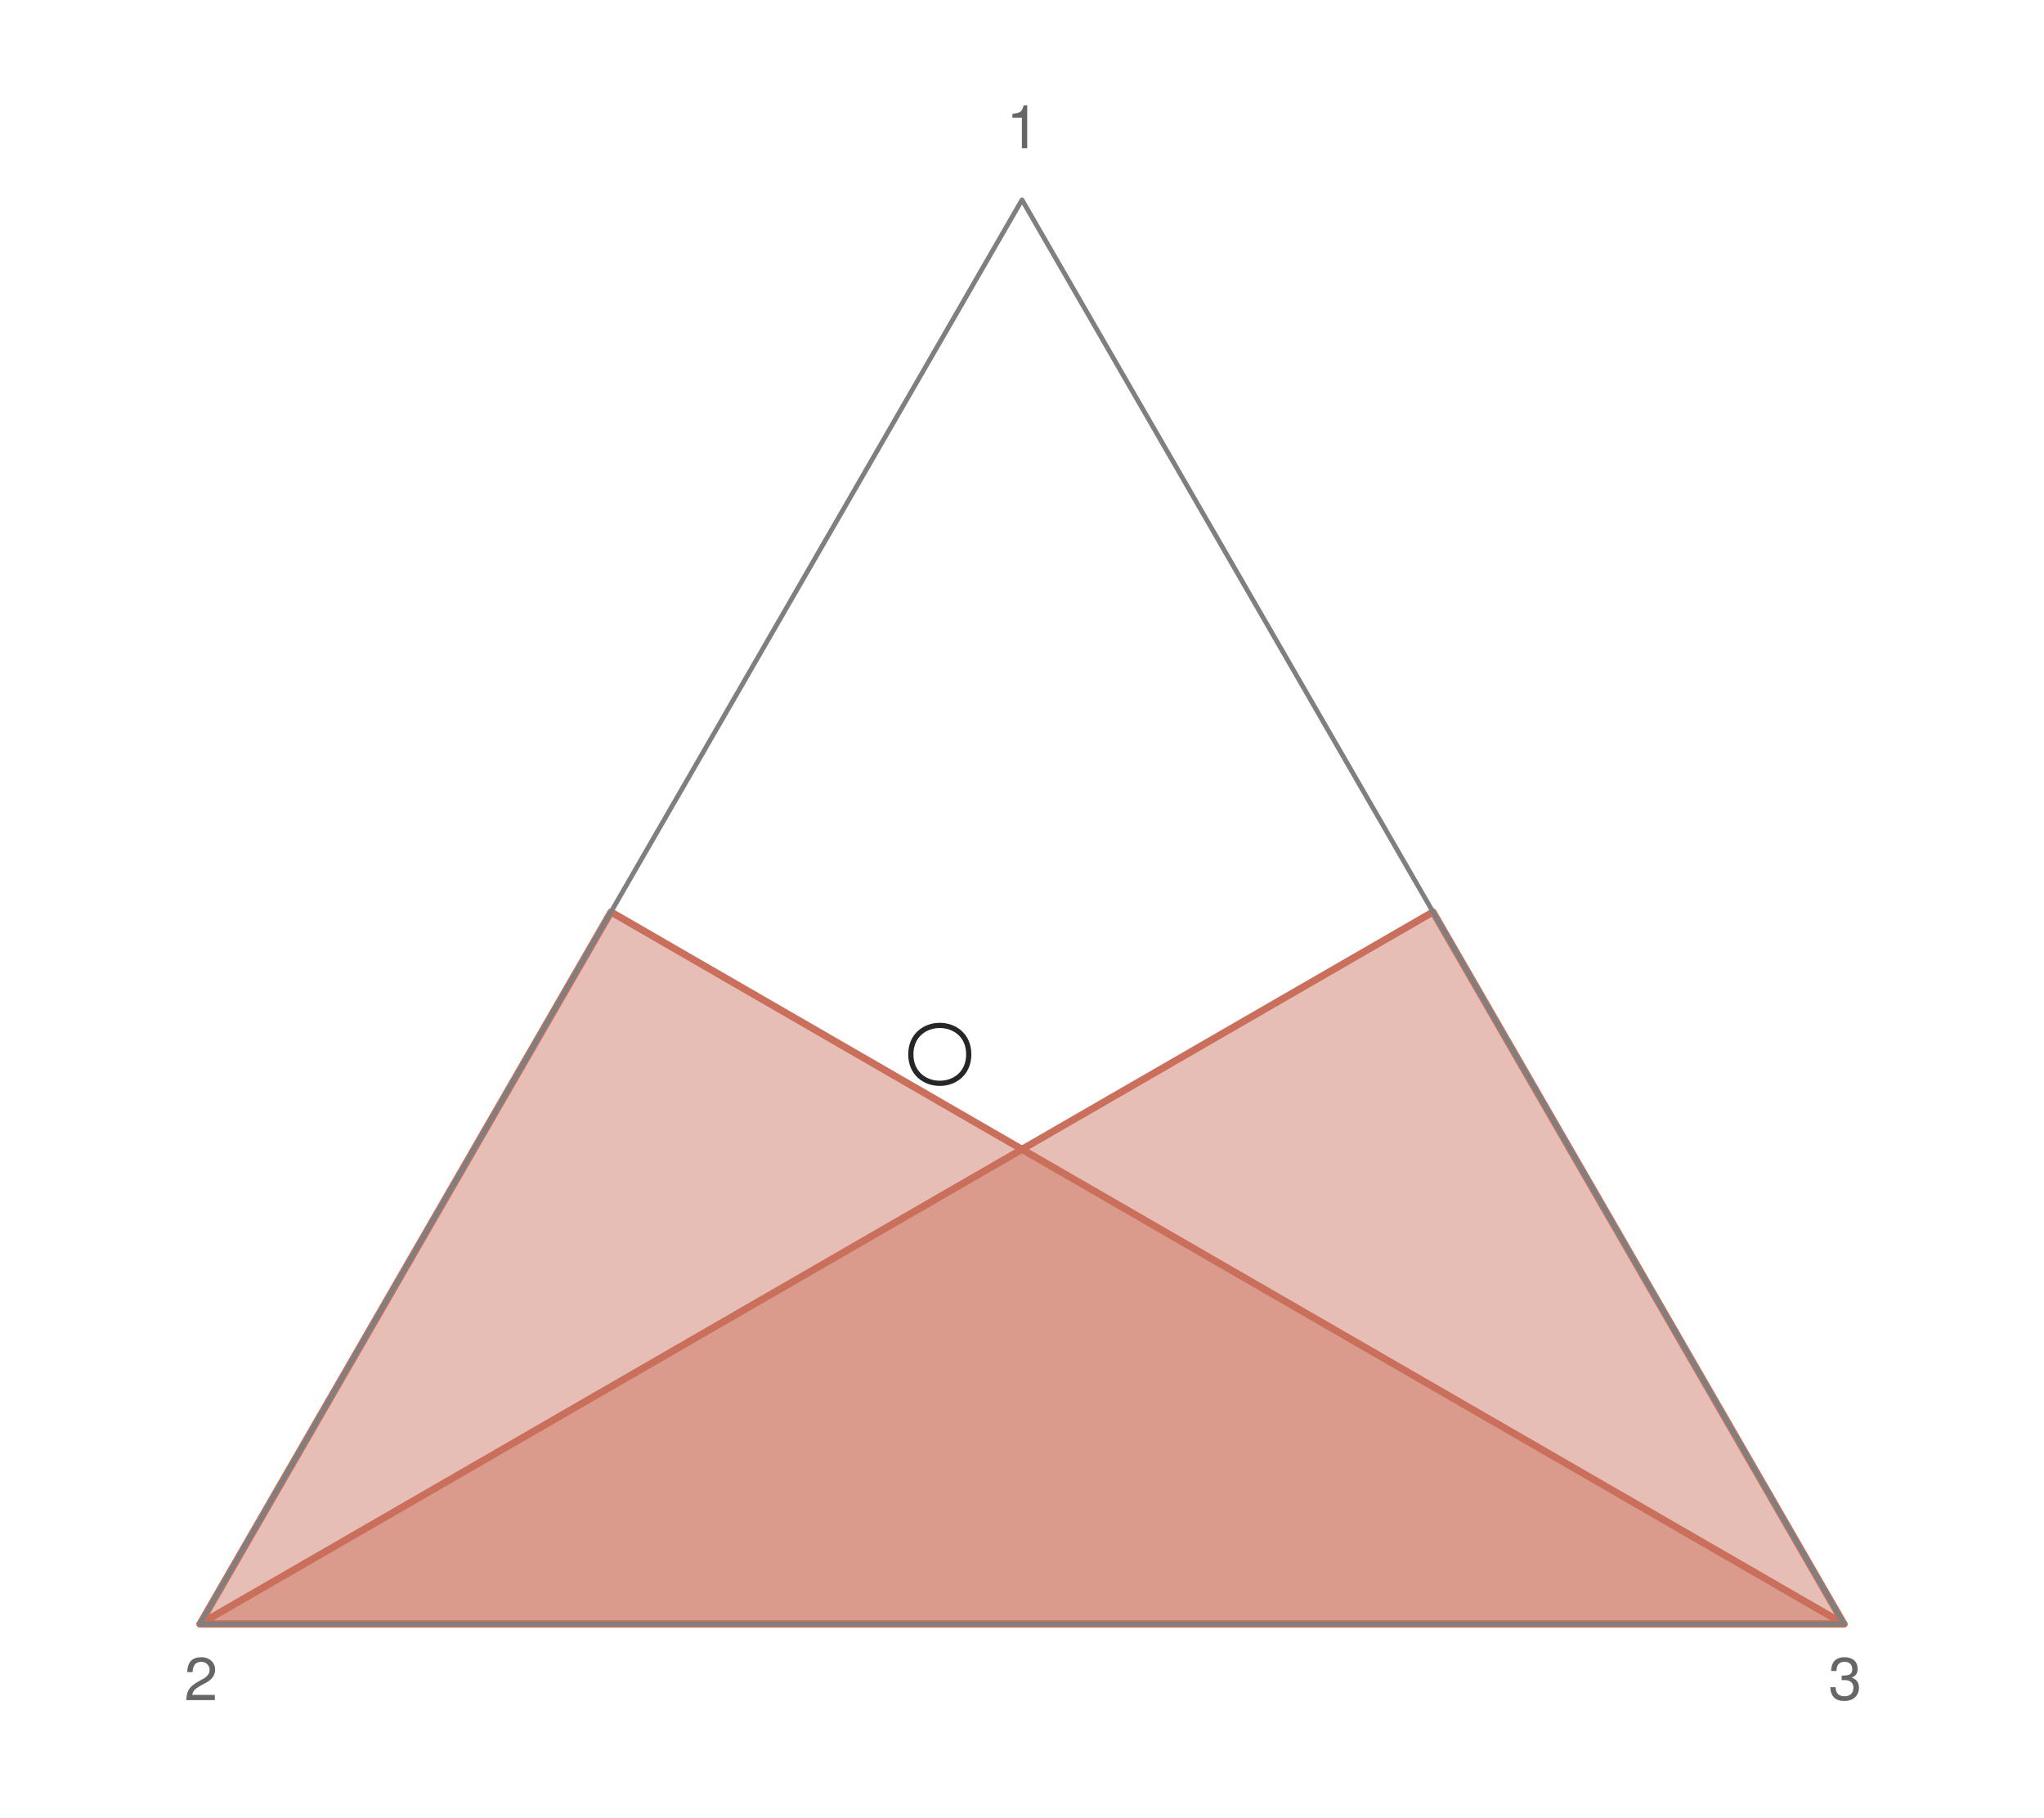
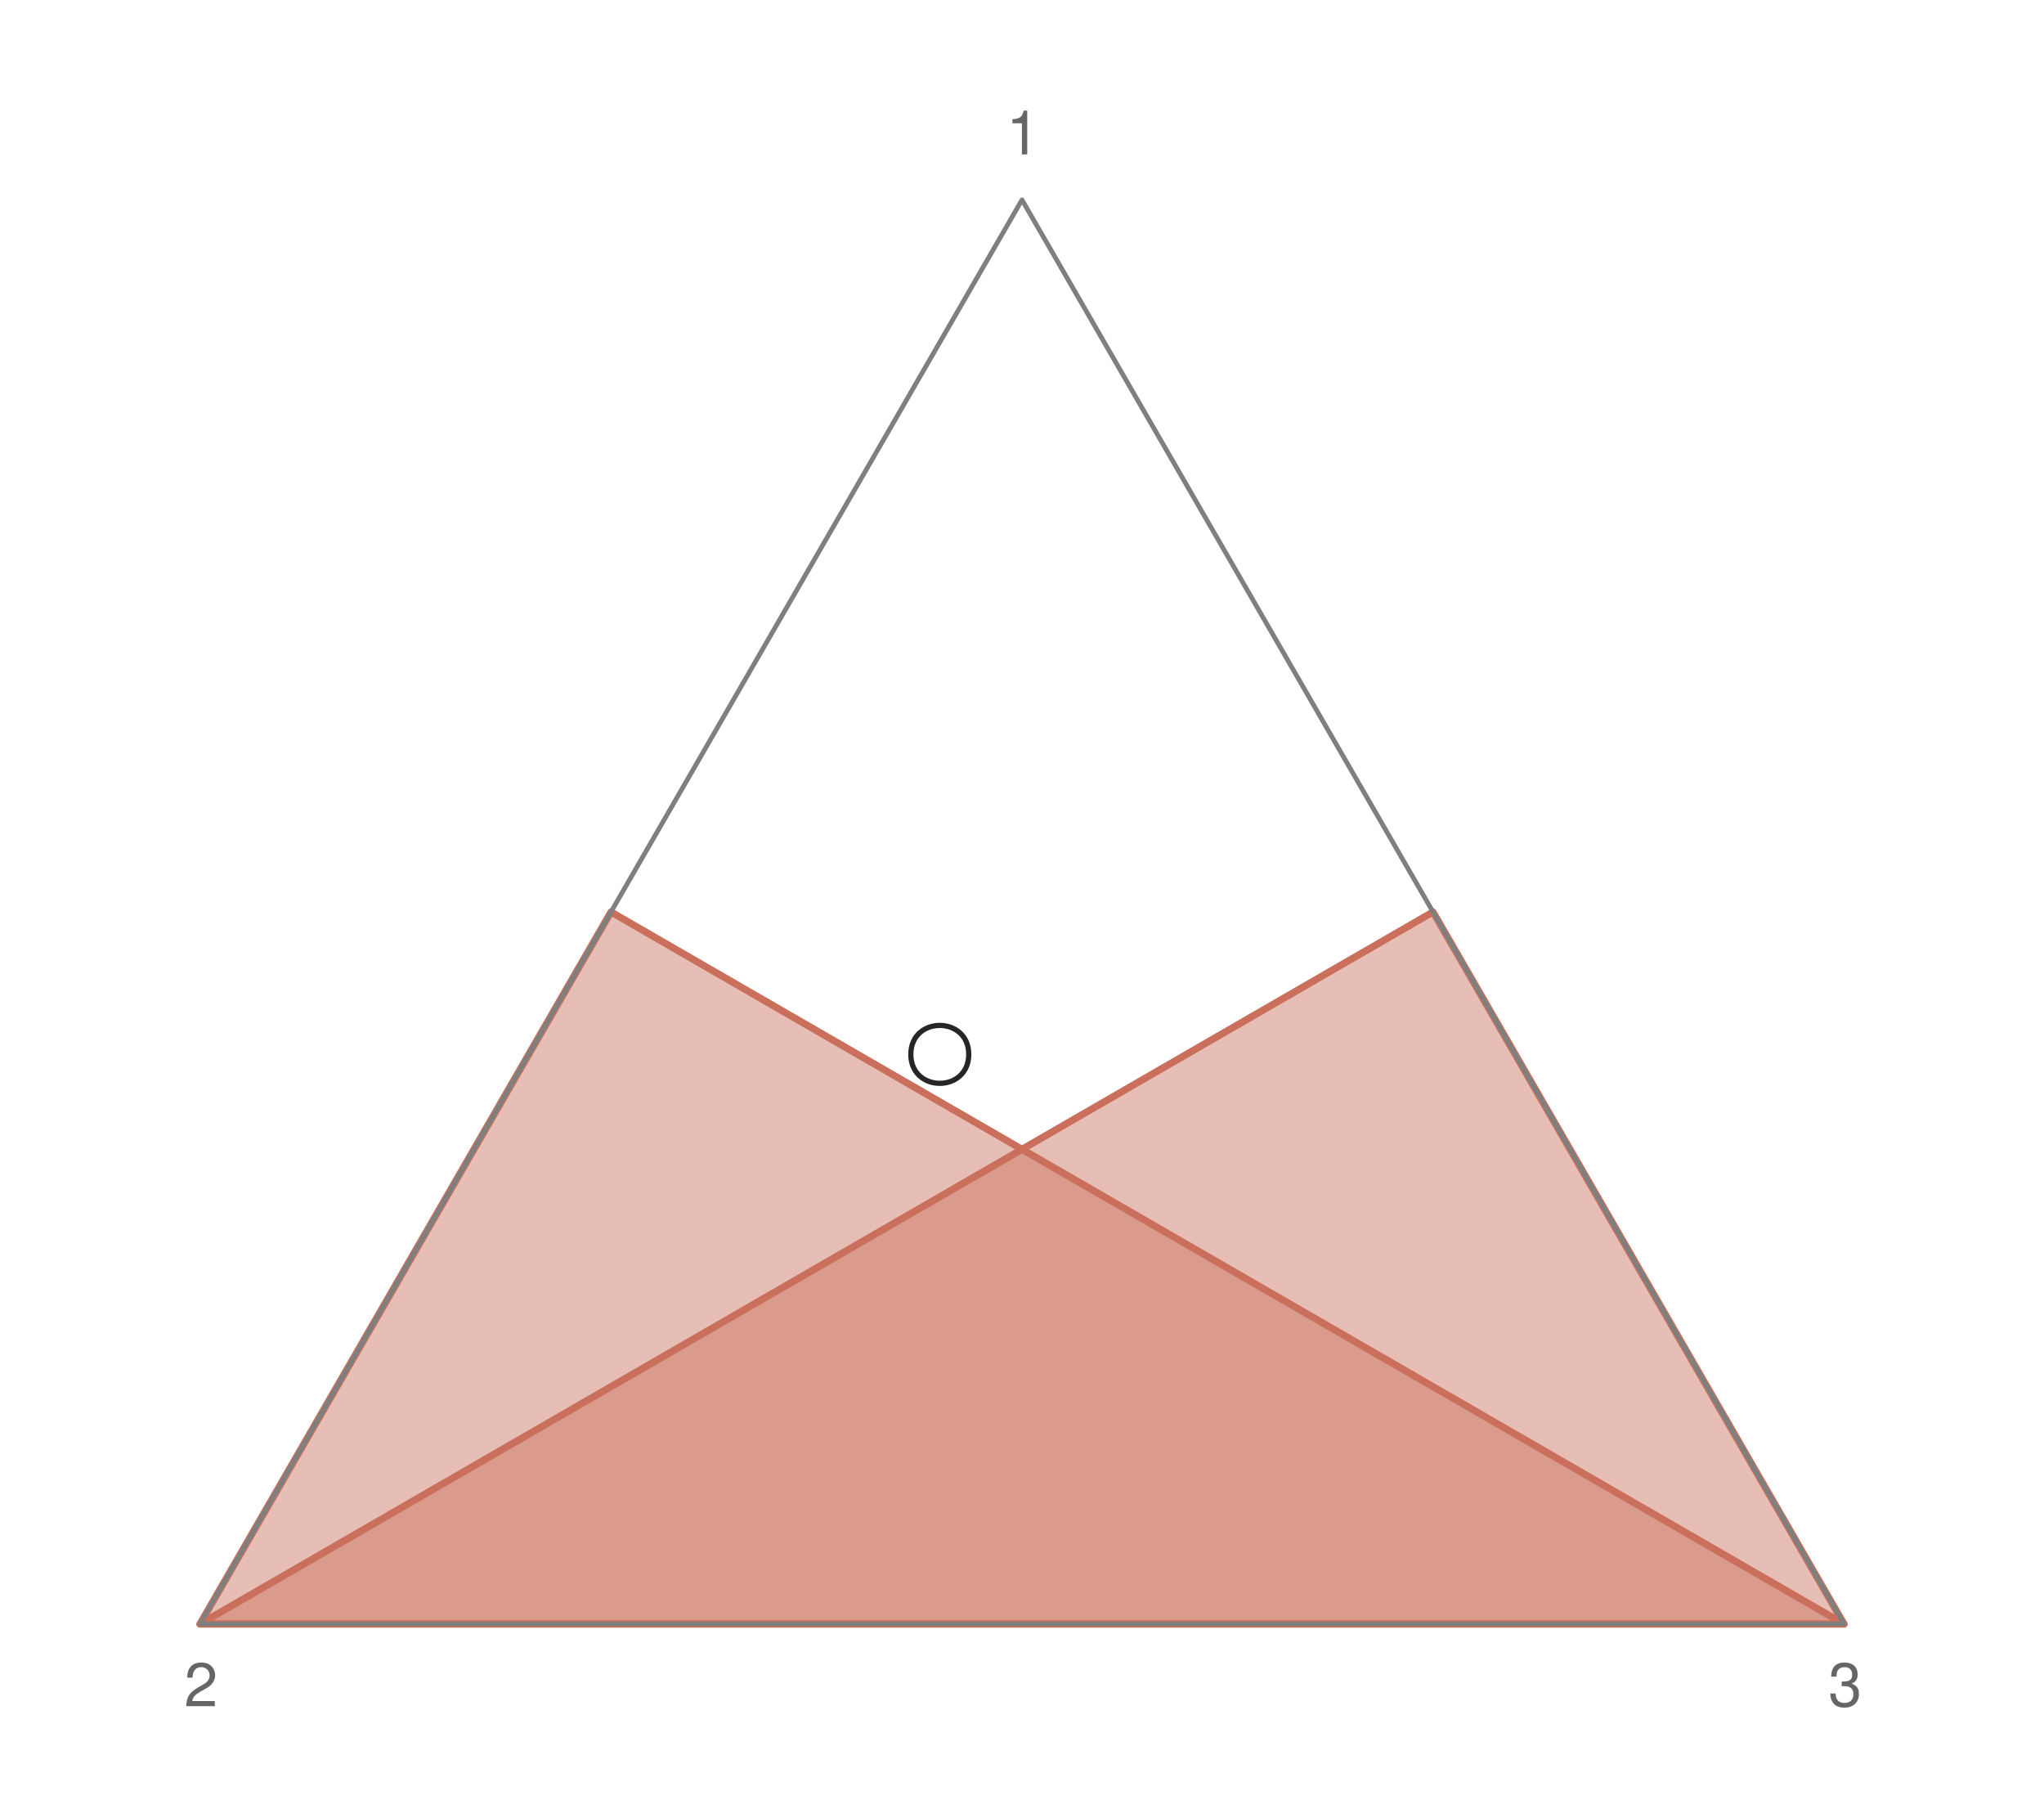
- <svg xmlns="http://www.w3.org/2000/svg" xmlns:xlink="http://www.w3.org/1999/xlink" width="324pt" height="288pt" viewBox="0 0 324 288" version="1.1">
+ <svg xmlns="http://www.w3.org/2000/svg" xmlns:xlink="http://www.w3.org/1999/xlink" width="324" height="288" viewBox="0 0 324 288">
  <defs>
    <g>
-       <symbol overflow="visible" id="glyph0-0">
-         <path style="stroke:none;" d="" />
-       </symbol>
-       <symbol overflow="visible" id="glyph0-1">
-         <path style="stroke:none;" d="M 3.328 0 L 3.328 -6.797 L 2.766 -6.797 C 2.469 -5.75 2.281 -5.609 0.984 -5.453 L 0.984 -4.844 L 2.484 -4.844 L 2.484 0 Z M 3.328 0 " />
-       </symbol>
-       <symbol overflow="visible" id="glyph0-2">
-         <path style="stroke:none;" d="M 4.906 -4.812 C 4.906 -5.953 4.016 -6.797 2.719 -6.797 C 1.328 -6.797 0.531 -6.094 0.484 -4.438 L 1.328 -4.438 C 1.391 -5.578 1.859 -6.062 2.703 -6.062 C 3.469 -6.062 4.031 -5.516 4.031 -4.781 C 4.031 -4.25 3.719 -3.797 3.125 -3.438 L 2.234 -2.938 C 0.812 -2.141 0.406 -1.5 0.328 0 L 4.859 0 L 4.859 -0.828 L 1.281 -0.828 C 1.359 -1.391 1.672 -1.75 2.5 -2.234 L 3.469 -2.75 C 4.406 -3.266 4.906 -3.969 4.906 -4.812 Z M 4.906 -4.812 " />
-       </symbol>
-       <symbol overflow="visible" id="glyph0-3">
-         <path style="stroke:none;" d="M 4.859 -1.969 C 4.859 -2.797 4.516 -3.281 3.703 -3.562 C 4.344 -3.812 4.656 -4.25 4.656 -4.938 C 4.656 -6.109 3.875 -6.797 2.578 -6.797 C 1.203 -6.797 0.484 -6.047 0.453 -4.609 L 1.297 -4.609 C 1.312 -5.609 1.734 -6.062 2.594 -6.062 C 3.344 -6.062 3.797 -5.625 3.797 -4.906 C 3.797 -4.172 3.469 -3.875 2.125 -3.875 L 2.125 -3.172 L 2.578 -3.172 C 3.516 -3.172 3.984 -2.719 3.984 -1.969 C 3.984 -1.109 3.469 -0.609 2.578 -0.609 C 1.656 -0.609 1.203 -1.062 1.156 -2.047 L 0.312 -2.047 C 0.406 -0.531 1.156 0.141 2.547 0.141 C 3.953 0.141 4.859 -0.688 4.859 -1.969 Z M 4.859 -1.969 " />
-       </symbol>
+       <g id="glyph-0-0">
+         <path d="M 2.484 -4.938 L 2.484 0 L 3.328 0 L 3.328 -6.938 L 2.766 -6.938 C 2.469 -5.875 2.281 -5.734 0.984 -5.562 L 0.984 -4.938 Z M 2.484 -4.938 " />
+       </g>
+       <g id="glyph-0-1">
+         <path d="M 4.859 -0.828 L 1.281 -0.828 C 1.359 -1.406 1.672 -1.781 2.5 -2.281 L 3.469 -2.828 C 4.406 -3.344 4.906 -4.062 4.906 -4.906 C 4.906 -5.484 4.672 -6.031 4.266 -6.406 C 3.859 -6.766 3.375 -6.938 2.719 -6.938 C 1.859 -6.938 1.219 -6.625 0.844 -6.031 C 0.609 -5.672 0.5 -5.234 0.484 -4.531 L 1.328 -4.531 C 1.359 -5.016 1.406 -5.281 1.531 -5.516 C 1.75 -5.938 2.188 -6.203 2.703 -6.203 C 3.469 -6.203 4.031 -5.641 4.031 -4.891 C 4.031 -4.344 3.719 -3.859 3.125 -3.516 L 2.234 -3 C 0.812 -2.172 0.406 -1.531 0.328 -0.016 L 4.859 -0.016 Z M 4.859 -0.828 " />
+       </g>
+       <g id="glyph-0-2">
+         <path d="M 2.125 -3.188 L 2.578 -3.188 C 3.5 -3.188 3.984 -2.766 3.984 -1.922 C 3.984 -1.062 3.469 -0.531 2.594 -0.531 C 1.656 -0.531 1.203 -1 1.156 -2.016 L 0.312 -2.016 C 0.344 -1.453 0.438 -1.094 0.609 -0.781 C 0.953 -0.109 1.625 0.219 2.547 0.219 C 3.953 0.219 4.859 -0.625 4.859 -1.938 C 4.859 -2.828 4.516 -3.297 3.703 -3.594 C 4.344 -3.844 4.656 -4.328 4.656 -5.031 C 4.656 -6.219 3.875 -6.938 2.578 -6.938 C 1.203 -6.938 0.484 -6.172 0.453 -4.703 L 1.297 -4.703 C 1.312 -5.125 1.344 -5.359 1.453 -5.578 C 1.641 -5.969 2.062 -6.203 2.594 -6.203 C 3.344 -6.203 3.797 -5.75 3.797 -5 C 3.797 -4.516 3.609 -4.219 3.25 -4.047 C 3.016 -3.953 2.703 -3.922 2.125 -3.906 Z M 2.125 -3.188 " />
+       </g>
    </g>
  </defs>
-   <g id="surface26">
-     <rect x="0" y="0" width="324" height="288" style="fill:rgb(100%,100%,100%);fill-opacity:1;stroke:none;" />
-     <path style="fill-rule:nonzero;fill:rgb(78.824%,43.529%,35.686%);fill-opacity:0.451;stroke-width:1.125;stroke-linecap:round;stroke-linejoin:round;stroke:rgb(78.824%,43.529%,35.686%);stroke-opacity:1;stroke-miterlimit:10;" d="M 96.848 144.52 L 31.695 257.363 L 292.305 257.363 Z M 96.848 144.52 " />
-     <path style="fill-rule:nonzero;fill:rgb(78.824%,43.529%,35.686%);fill-opacity:0.451;stroke-width:1.125;stroke-linecap:round;stroke-linejoin:round;stroke:rgb(78.824%,43.529%,35.686%);stroke-opacity:1;stroke-miterlimit:10;" d="M 227.152 144.52 L 31.695 257.363 L 292.305 257.363 Z M 227.152 144.52 " />
-     <path style="fill:none;stroke-width:0.75;stroke-linecap:round;stroke-linejoin:round;stroke:rgb(49.804%,49.804%,49.804%);stroke-opacity:1;stroke-miterlimit:10;" d="M 162 31.672 L 31.695 257.363 L 292.305 257.363 Z M 162 31.672 " />
-     <g style="fill:rgb(40%,40%,40%);fill-opacity:1;">
-       <use xlink:href="#glyph0-1" x="159.5" y="23.492" />
-     </g>
-     <g style="fill:rgb(40%,40%,40%);fill-opacity:1;">
-       <use xlink:href="#glyph0-2" x="29.195" y="269.418" />
-     </g>
-     <g style="fill:rgb(40%,40%,40%);fill-opacity:1;">
-       <use xlink:href="#glyph0-3" x="289.805" y="269.418" />
-     </g>
-     <path style="fill-rule:nonzero;fill:rgb(100%,100%,100%);fill-opacity:0.549;stroke-width:0.825;stroke-linecap:round;stroke-linejoin:round;stroke:rgb(14.902%,14.902%,14.902%);stroke-opacity:1;stroke-miterlimit:10;" d="M 153.559 167.086 C 153.559 173.207 144.379 173.207 144.379 167.086 C 144.379 160.969 153.559 160.969 153.559 167.086 " />
+   <rect x="-32.4" y="-28.8" width="388.8" height="345.6" fill="rgb(100%, 100%, 100%)" fill-opacity="1" />
+   <path fill-rule="nonzero" fill="rgb(78.824%, 43.529%, 35.686%)" fill-opacity="0.451" stroke-width="1.125" stroke-linecap="round" stroke-linejoin="round" stroke="rgb(78.824%, 43.529%, 35.686%)" stroke-opacity="1" stroke-miterlimit="10" d="M 96.848 144.52 L 31.695 257.363 L 292.305 257.363 Z M 96.848 144.52 " />
+   <path fill-rule="nonzero" fill="rgb(78.824%, 43.529%, 35.686%)" fill-opacity="0.451" stroke-width="1.125" stroke-linecap="round" stroke-linejoin="round" stroke="rgb(78.824%, 43.529%, 35.686%)" stroke-opacity="1" stroke-miterlimit="10" d="M 227.152 144.52 L 31.695 257.363 L 292.305 257.363 Z M 227.152 144.52 " />
+   <path fill="none" stroke-width="0.75" stroke-linecap="round" stroke-linejoin="round" stroke="rgb(49.804%, 49.804%, 49.804%)" stroke-opacity="1" stroke-miterlimit="10" d="M 162 31.672 L 31.695 257.363 L 292.305 257.363 Z M 162 31.672 " />
+   <g fill="rgb(40%, 40%, 40%)" fill-opacity="1">
+     <use xlink:href="#glyph-0-0" x="159.5" y="24.47" />
  </g>
+   <g fill="rgb(40%, 40%, 40%)" fill-opacity="1">
+     <use xlink:href="#glyph-0-1" x="29.195" y="270.396" />
+   </g>
+   <g fill="rgb(40%, 40%, 40%)" fill-opacity="1">
+     <use xlink:href="#glyph-0-2" x="289.805" y="270.396" />
+   </g>
+   <path fill-rule="nonzero" fill="rgb(100%, 100%, 100%)" fill-opacity="0.549" stroke-width="0.825" stroke-linecap="round" stroke-linejoin="round" stroke="rgb(14.902%, 14.902%, 14.902%)" stroke-opacity="1" stroke-miterlimit="10" d="M 153.559 167.086 C 153.559 173.207 144.379 173.207 144.379 167.086 C 144.379 160.969 153.559 160.969 153.559 167.086 " />
</svg>
